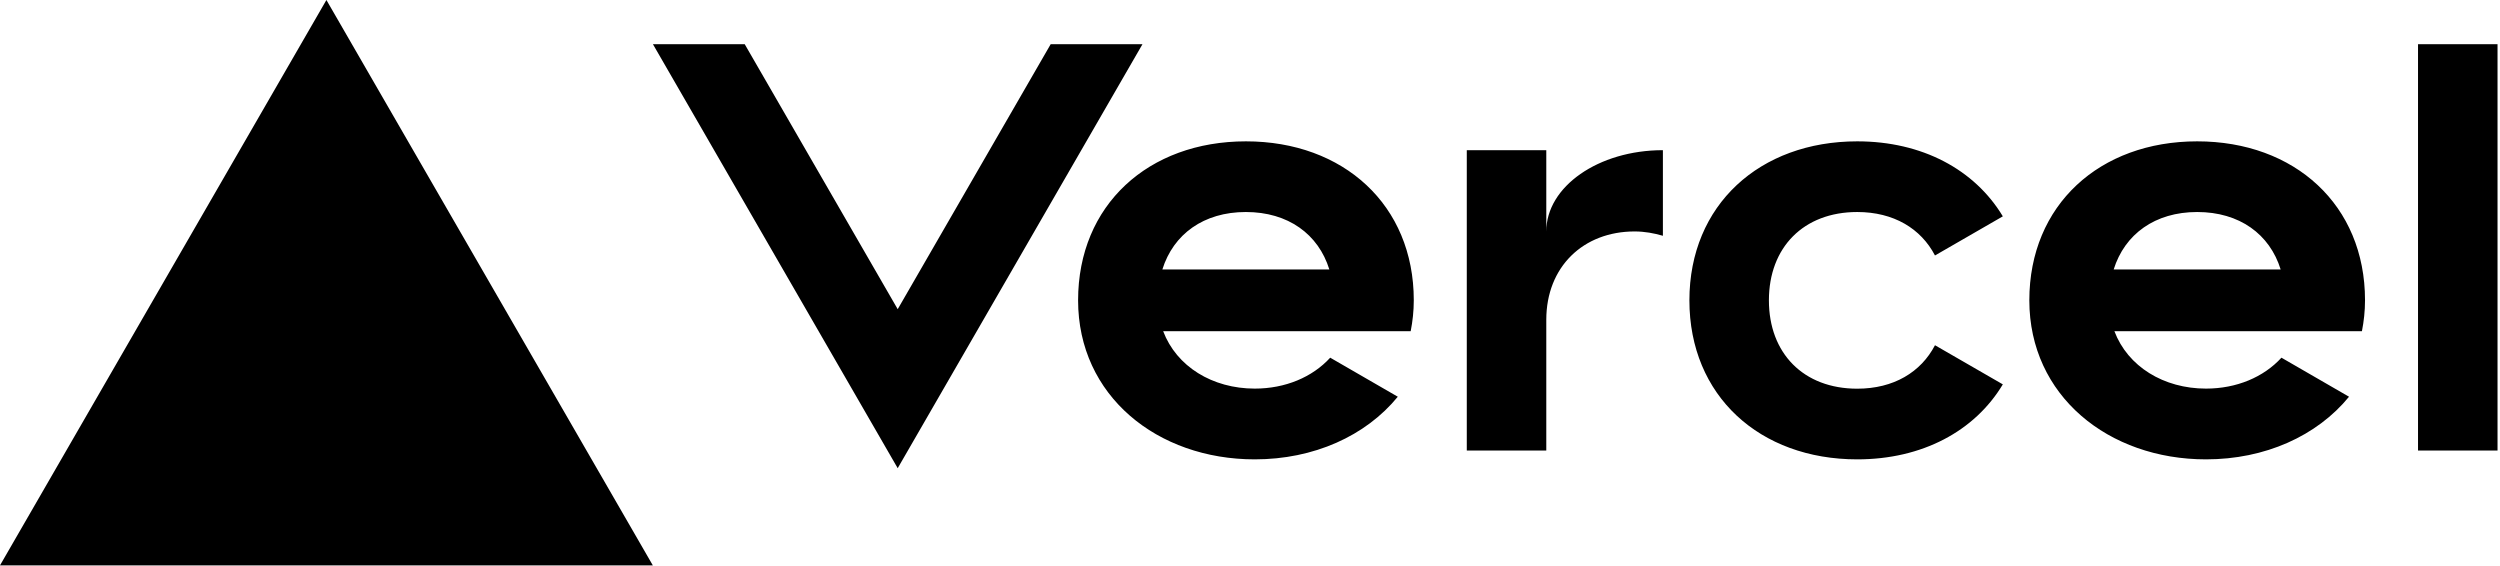
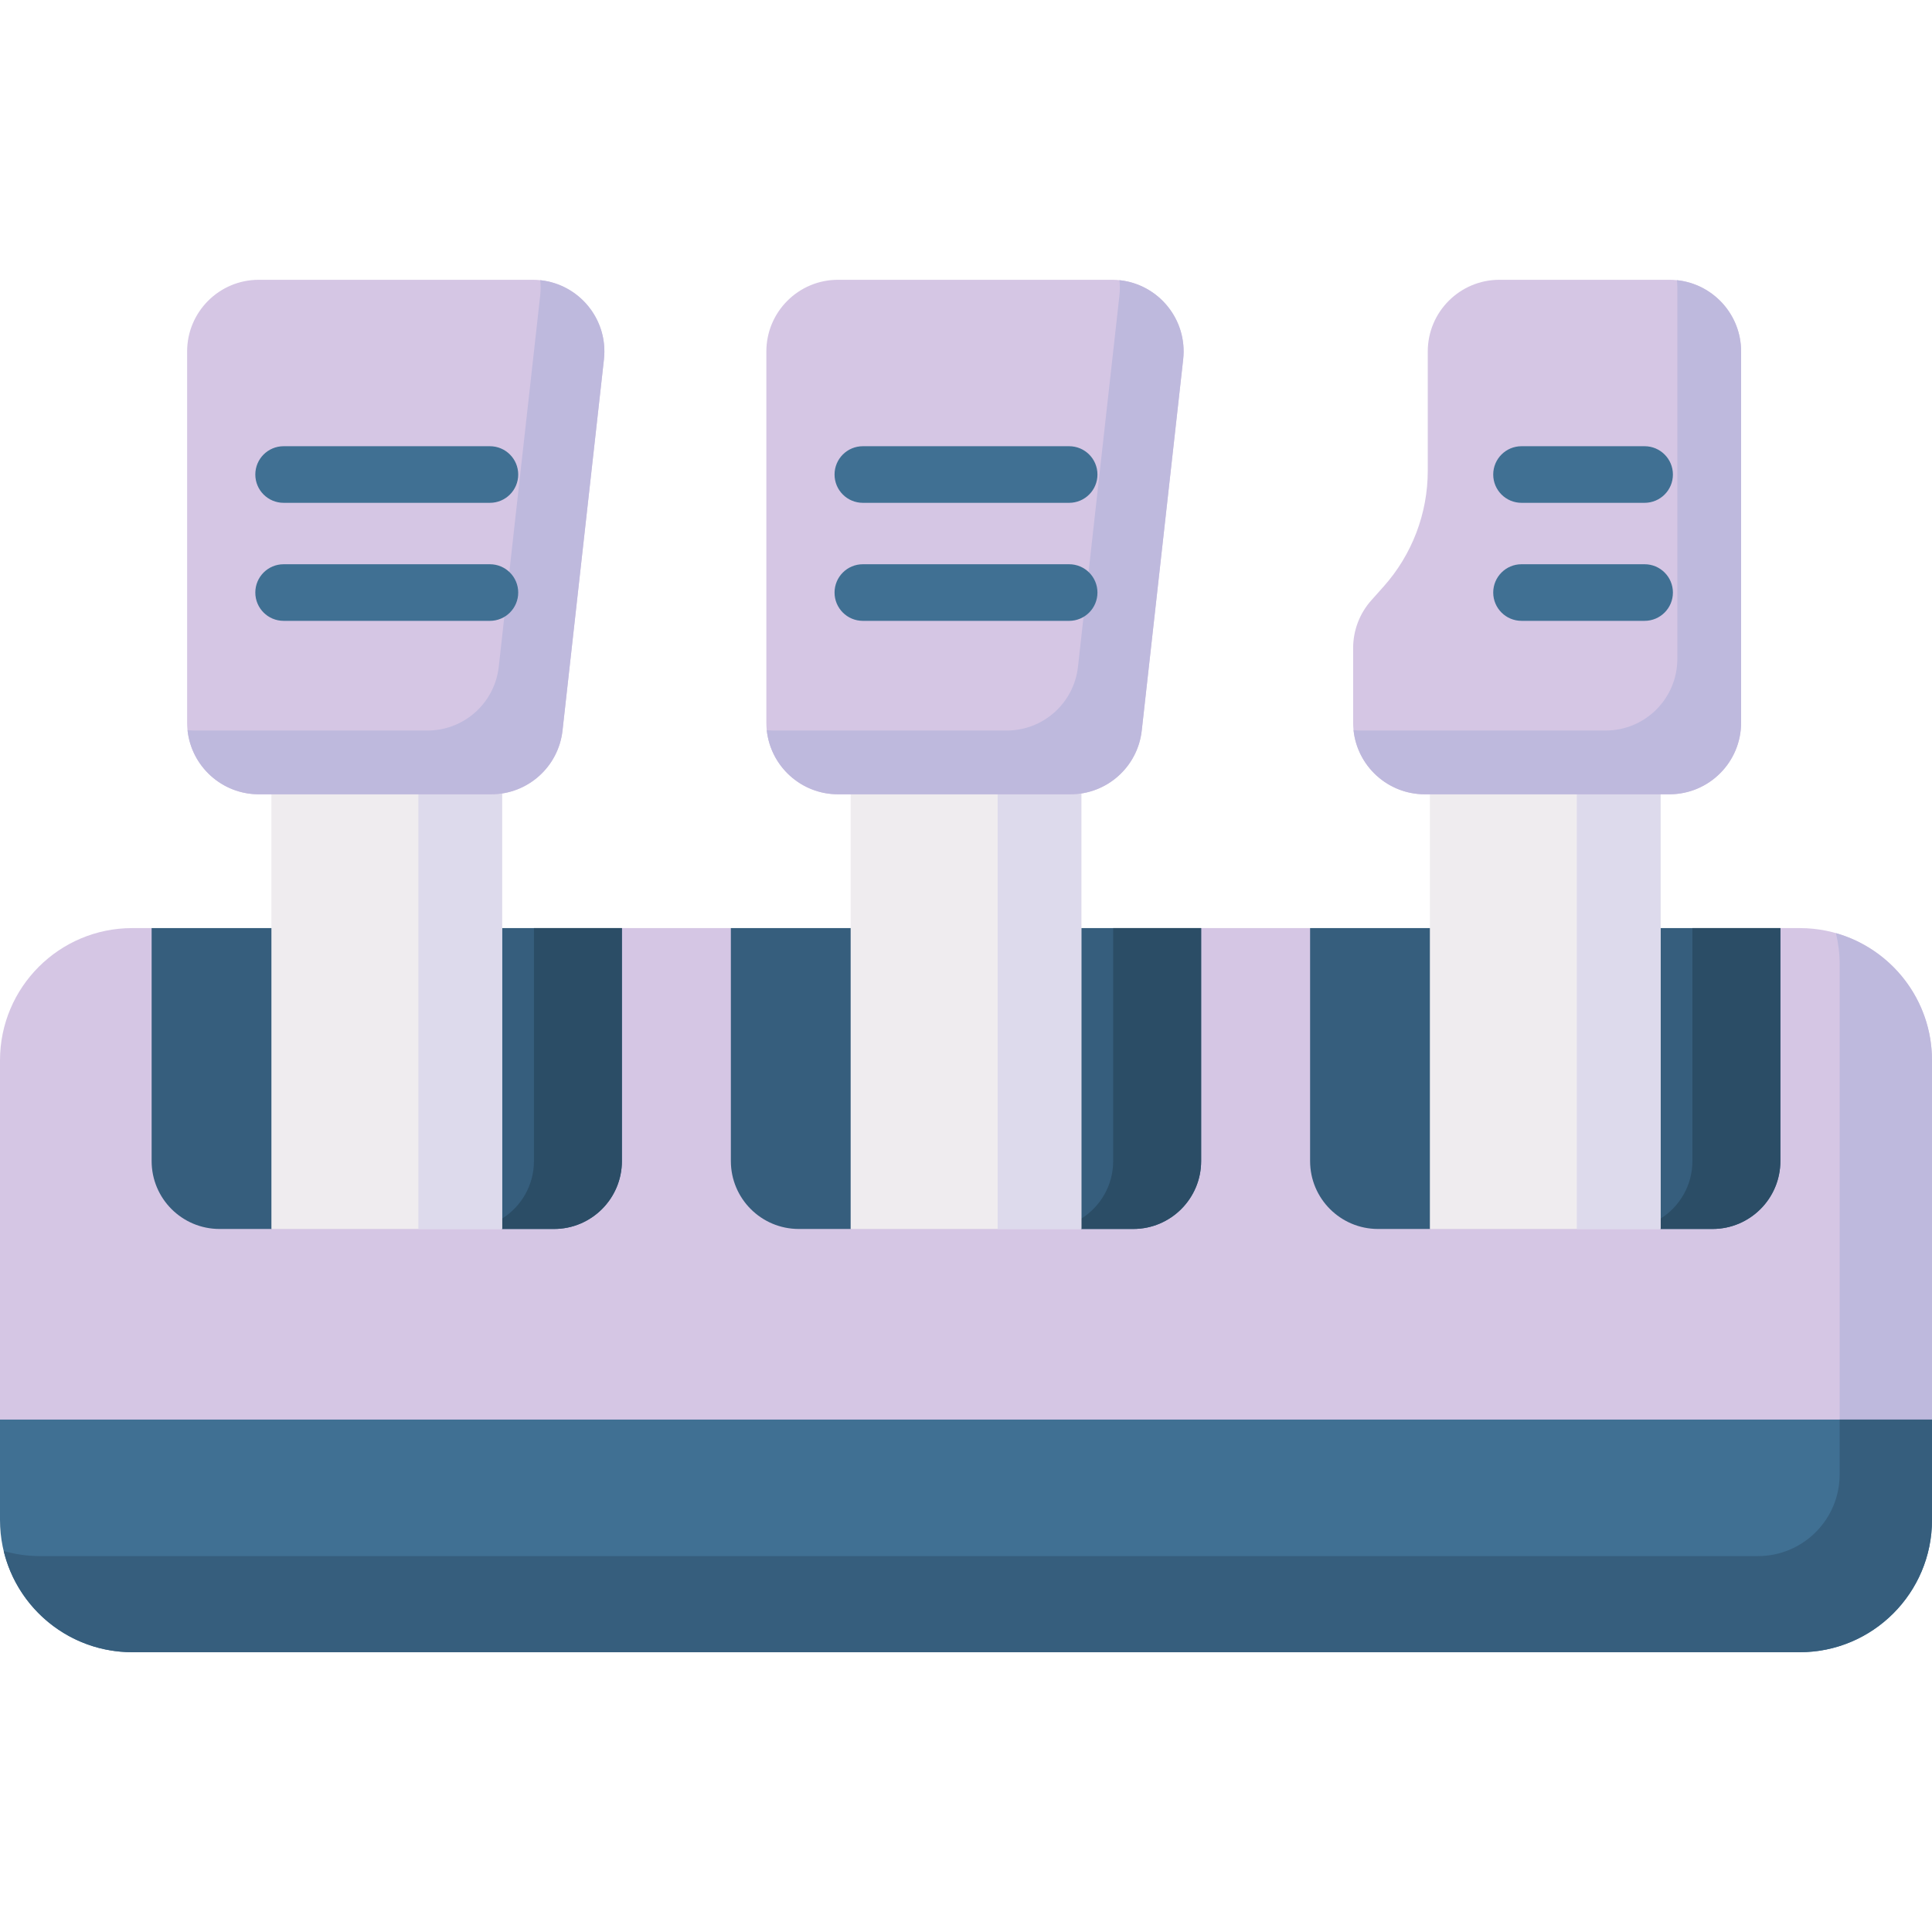
- <svg xmlns="http://www.w3.org/2000/svg" width="283" height="64" viewBox="0 0 283 64" fill="none">
-   <path d="M141.04 16c-11.04 0-19 7.2-19 18s8.96 18 20 18c6.67 0 12.55-2.64 16.19-7.09l-7.65-4.42c-2.02 2.21-5.09 3.5-8.54 3.5-4.79 0-8.86-2.5-10.37-6.5h28.02c.22-1.12.35-2.28.35-3.5 0-10.79-7.96-17.99-19-17.99zm-9.46 14.5c1.25-3.99 4.67-6.5 9.45-6.5 4.79 0 8.21 2.51 9.45 6.5h-18.9zM248.72 16c-11.04 0-19 7.2-19 18s8.96 18 20 18c6.67 0 12.55-2.64 16.19-7.09l-7.65-4.42c-2.02 2.21-5.09 3.5-8.54 3.5-4.79 0-8.86-2.5-10.37-6.5h28.02c.22-1.12.35-2.28.35-3.5 0-10.79-7.96-17.99-19-17.99zm-9.45 14.5c1.25-3.99 4.67-6.5 9.45-6.5 4.79 0 8.21 2.51 9.45 6.5h-18.9zM200.24 34c0 6 3.92 10 10 10 4.12 0 7.21-1.87 8.8-4.92l7.68 4.43c-3.18 5.3-9.14 8.49-16.48 8.49-11.05 0-19-7.2-19-18s7.96-18 19-18c7.34 0 13.29 3.19 16.48 8.49l-7.68 4.43c-1.59-3.05-4.68-4.92-8.8-4.92-6.07 0-10 4-10 10zm82.48-29v46h-9V5h9zM36.95 0L73.9 64H0L36.95 0zm92.38 5l-27.71 48L73.91 5H84.3l17.32 30 17.32-30h10.39zm58.91 12v9.69c-1-.29-2.06-.49-3.2-.49-5.81 0-10 4-10 10V51h-9V17h9v9.2c0-5.08 5.91-9.2 13.2-9.2z" fill="#000" />
+ <svg xmlns="http://www.w3.org/2000/svg" id="Capa_1" enable-background="new 0 0 512 512" height="512" viewBox="0 0 512 512" width="512">
+   <g>
+     <g>
+       <path d="m509 384.018h-507l-2-7.808v-95.197c0-19.363 15.697-35.06 35.06-35.06h5.123l62.314 7.771 62.314-7.771h28.876l62.806 9.271 61.821-9.271h28.876l62.867 9.271 61.76-9.271h5.123c19.363 0 35.06 15.697 35.06 35.06v95.197z" fill="#d5c6e4" />
+     </g>
+     <path d="m486.543 247.295c.638 2.645.985 5.404.985 8.245v128.478h21.472l3-7.808v-95.197c0-16.033-10.764-29.541-25.457-33.718z" fill="#beb9dd" />
+     <g>
+       <path d="m300.314 325.69h-13.745l-30.569-9.108-30.569 9.108h-13.745c-9.941 0-18-8.059-18-18v-61.738h124.627v61.738c.001 9.941-8.058 18-17.999 18z" fill="#365e7d" />
+     </g>
+     <g>
+       <path d="m146.811 325.69h-13.745l-30.569-10.705-30.569 10.705h-13.745c-9.941 0-18-8.059-18-18v-61.738h124.627v61.738c.001 9.941-8.058 18-17.999 18z" fill="#365e7d" />
+     </g>
+     <g>
+       <path d="m453.817 325.69h-13.745l-30.569-10.514-30.569 10.514h-13.745c-9.941 0-18-8.059-18-18v-61.738h124.627v61.738c.001 9.941-8.058 18-17.999 18z" fill="#365e7d" />
+     </g>
+     <g>
+       <path d="m295.004 245.952v61.738c0 6.426-3.367 12.065-8.432 15.25-2.772 1.743-6.052-.25-9.568-.25l9.565 3h13.745c9.941 0 18-8.059 18-18v-61.738z" fill="#2b4d66" />
+     </g>
+     <g>
+       <path d="m141.501 245.952v61.738c0 6.426-3.367 12.065-8.433 15.25-2.772 1.743-6.052.75-9.567.75l9.565 2h13.745c9.941 0 18-8.059 18-18v-61.738z" fill="#2b4d66" />
+     </g>
+     <g>
+       <path d="m448.507 245.952v61.738c0 6.426-3.367 12.065-8.433 15.25-2.772 1.742-6.052-.25-9.567-.25l9.565 3h13.745c9.941 0 18-8.059 18-18v-61.738z" fill="#2b4d66" />
+     </g>
+     <g>
+       <path d="m476.94 437.853h-441.88c-19.363 0-35.06-15.697-35.06-35.06v-26.584h512v26.584c0 19.363-15.697 35.06-35.06 35.06z" fill="#407093" />
+     </g>
+     <g>
+       <path d="m225.431 175.036h61.138v150.654h-61.138z" fill="#efecef" />
+     </g>
+     <g>
+       <path d="m71.928 175.036h61.138v150.654h-61.138z" fill="#efecef" />
+     </g>
+     <g>
+       <path d="m378.934 175.036h61.138v150.654h-61.138z" fill="#efecef" />
+     </g>
+     <g>
+       <path d="m264.378 175.036h22.191v150.654h-22.191z" fill="#dddaec" />
+     </g>
+     <g>
+       <path d="m110.875 175.036h22.191v150.654h-22.191z" fill="#dddaec" />
+     </g>
+     <g>
+       <path d="m417.875 175.036h22.197v150.654h-22.197z" fill="#dddaec" />
+     </g>
+     <g>
+       <path d="m283.69 210.494h-61.598c-10.493 0-19-8.507-19-19v-98.347c0-10.493 8.507-19 19-19h72.577c11.328 0 20.139 9.85 18.883 21.108l-10.978 98.347c-1.074 9.618-9.206 16.892-18.884 16.892z" fill="#d5c6e4" />
+     </g>
+     <g>
+       <path d="m130.187 210.494h-61.598c-10.493 0-19-8.507-19-19v-98.347c0-10.493 8.507-19 19-19h72.577c11.328 0 20.139 9.85 18.883 21.108l-10.978 98.347c-1.075 9.618-9.206 16.892-18.884 16.892z" fill="#d5c6e4" />
+     </g>
+     <g>
+       <path d="m378.373 93.147v31.611c0 11.311-4.161 22.228-11.691 30.669l-3.265 3.66c-3.105 3.481-4.821 7.983-4.821 12.648v19.759c0 10.493 8.507 19 19 19h64.816c10.493 0 19-8.507 19-19v-98.347c0-10.493-8.507-19-19-19h-45.038c-10.495 0-19.001 8.506-19.001 19z" fill="#d5c6e4" />
+     </g>
+     <g>
+       <path d="m296.672 74.253c.139 1.336.139 2.71-.017 4.105l-10.978 98.347c-1.074 9.618-9.205 16.892-18.883 16.892h-61.598c-.675 0-1.341-.038-1.997-.106.999 9.554 9.075 17.003 18.894 17.003h61.598c9.678 0 17.809-7.274 18.883-16.892l10.978-98.347c1.181-10.585-6.538-19.923-16.88-21.002z" fill="#beb9dd" />
+     </g>
+     <g>
+       <path d="m143.169 74.253c.139 1.336.139 2.71-.017 4.105l-10.978 98.347c-1.074 9.618-9.205 16.892-18.883 16.892h-61.598c-.675 0-1.341-.038-1.997-.106.999 9.554 9.075 17.003 18.894 17.003h61.598c9.678 0 17.809-7.274 18.883-16.892l10.978-98.347c1.181-10.585-6.538-19.923-16.88-21.002z" fill="#beb9dd" />
+     </g>
+     <g>
+       <path d="m444.408 74.253c.069.657.106 1.322.106 1.997v98.347c0 10.494-8.507 19-19 19h-64.816c-.675 0-1.341-.038-1.997-.106.999 9.554 9.075 17.003 18.894 17.003h64.816c10.493 0 19-8.507 19-19v-98.347c0-9.819-7.449-17.895-17.003-18.894z" fill="#beb9dd" />
+     </g>
+     <g>
+       <path d="m435.838 133.253h-32.619c-4.143 0-7.5-3.357-7.5-7.5s3.357-7.5 7.5-7.5h32.619c4.143 0 7.5 3.357 7.5 7.5s-3.357 7.5-7.5 7.5z" fill="#407093" />
+     </g>
+     <g>
+       <path d="m435.838 164.53h-32.619c-4.143 0-7.5-3.357-7.5-7.5s3.357-7.5 7.5-7.5h32.619c4.143 0 7.5 3.357 7.5 7.5s-3.357 7.5-7.5 7.5z" fill="#407093" />
+     </g>
+     <g>
+       <path d="m283.336 133.253h-54.672c-4.143 0-7.5-3.357-7.5-7.5s3.357-7.5 7.5-7.5h54.672c4.143 0 7.5 3.357 7.5 7.5s-3.357 7.5-7.5 7.5z" fill="#407093" />
+     </g>
+     <g>
+       <path d="m283.336 164.531h-54.672c-4.143 0-7.5-3.357-7.5-7.5s3.357-7.5 7.5-7.5h54.672c4.143 0 7.5 3.357 7.5 7.5s-3.357 7.5-7.5 7.5z" fill="#407093" />
+     </g>
+     <g>
+       <path d="m129.832 164.531h-54.671c-4.143 0-7.5-3.357-7.5-7.5s3.357-7.5 7.5-7.5h54.671c4.143 0 7.5 3.357 7.5 7.5s-3.357 7.5-7.5 7.5z" fill="#407093" />
+     </g>
+     <g>
+       <path d="m129.832 133.253h-54.671c-4.143 0-7.5-3.357-7.5-7.5s3.357-7.5 7.5-7.5h54.671c4.143 0 7.5 3.357 7.5 7.5s-3.357 7.5-7.5 7.5z" fill="#407093" />
+     </g>
+     <path d="m487.528 376.209v14.516c0 11.96-9.696 21.656-21.656 21.656h-455.284c-3.332 0-6.55-.475-9.604-1.343 3.71 15.383 17.554 26.815 34.076 26.815h441.88c19.363 0 35.06-15.697 35.06-35.06v-26.584z" fill="#365e7d" />
+   </g>
</svg>
